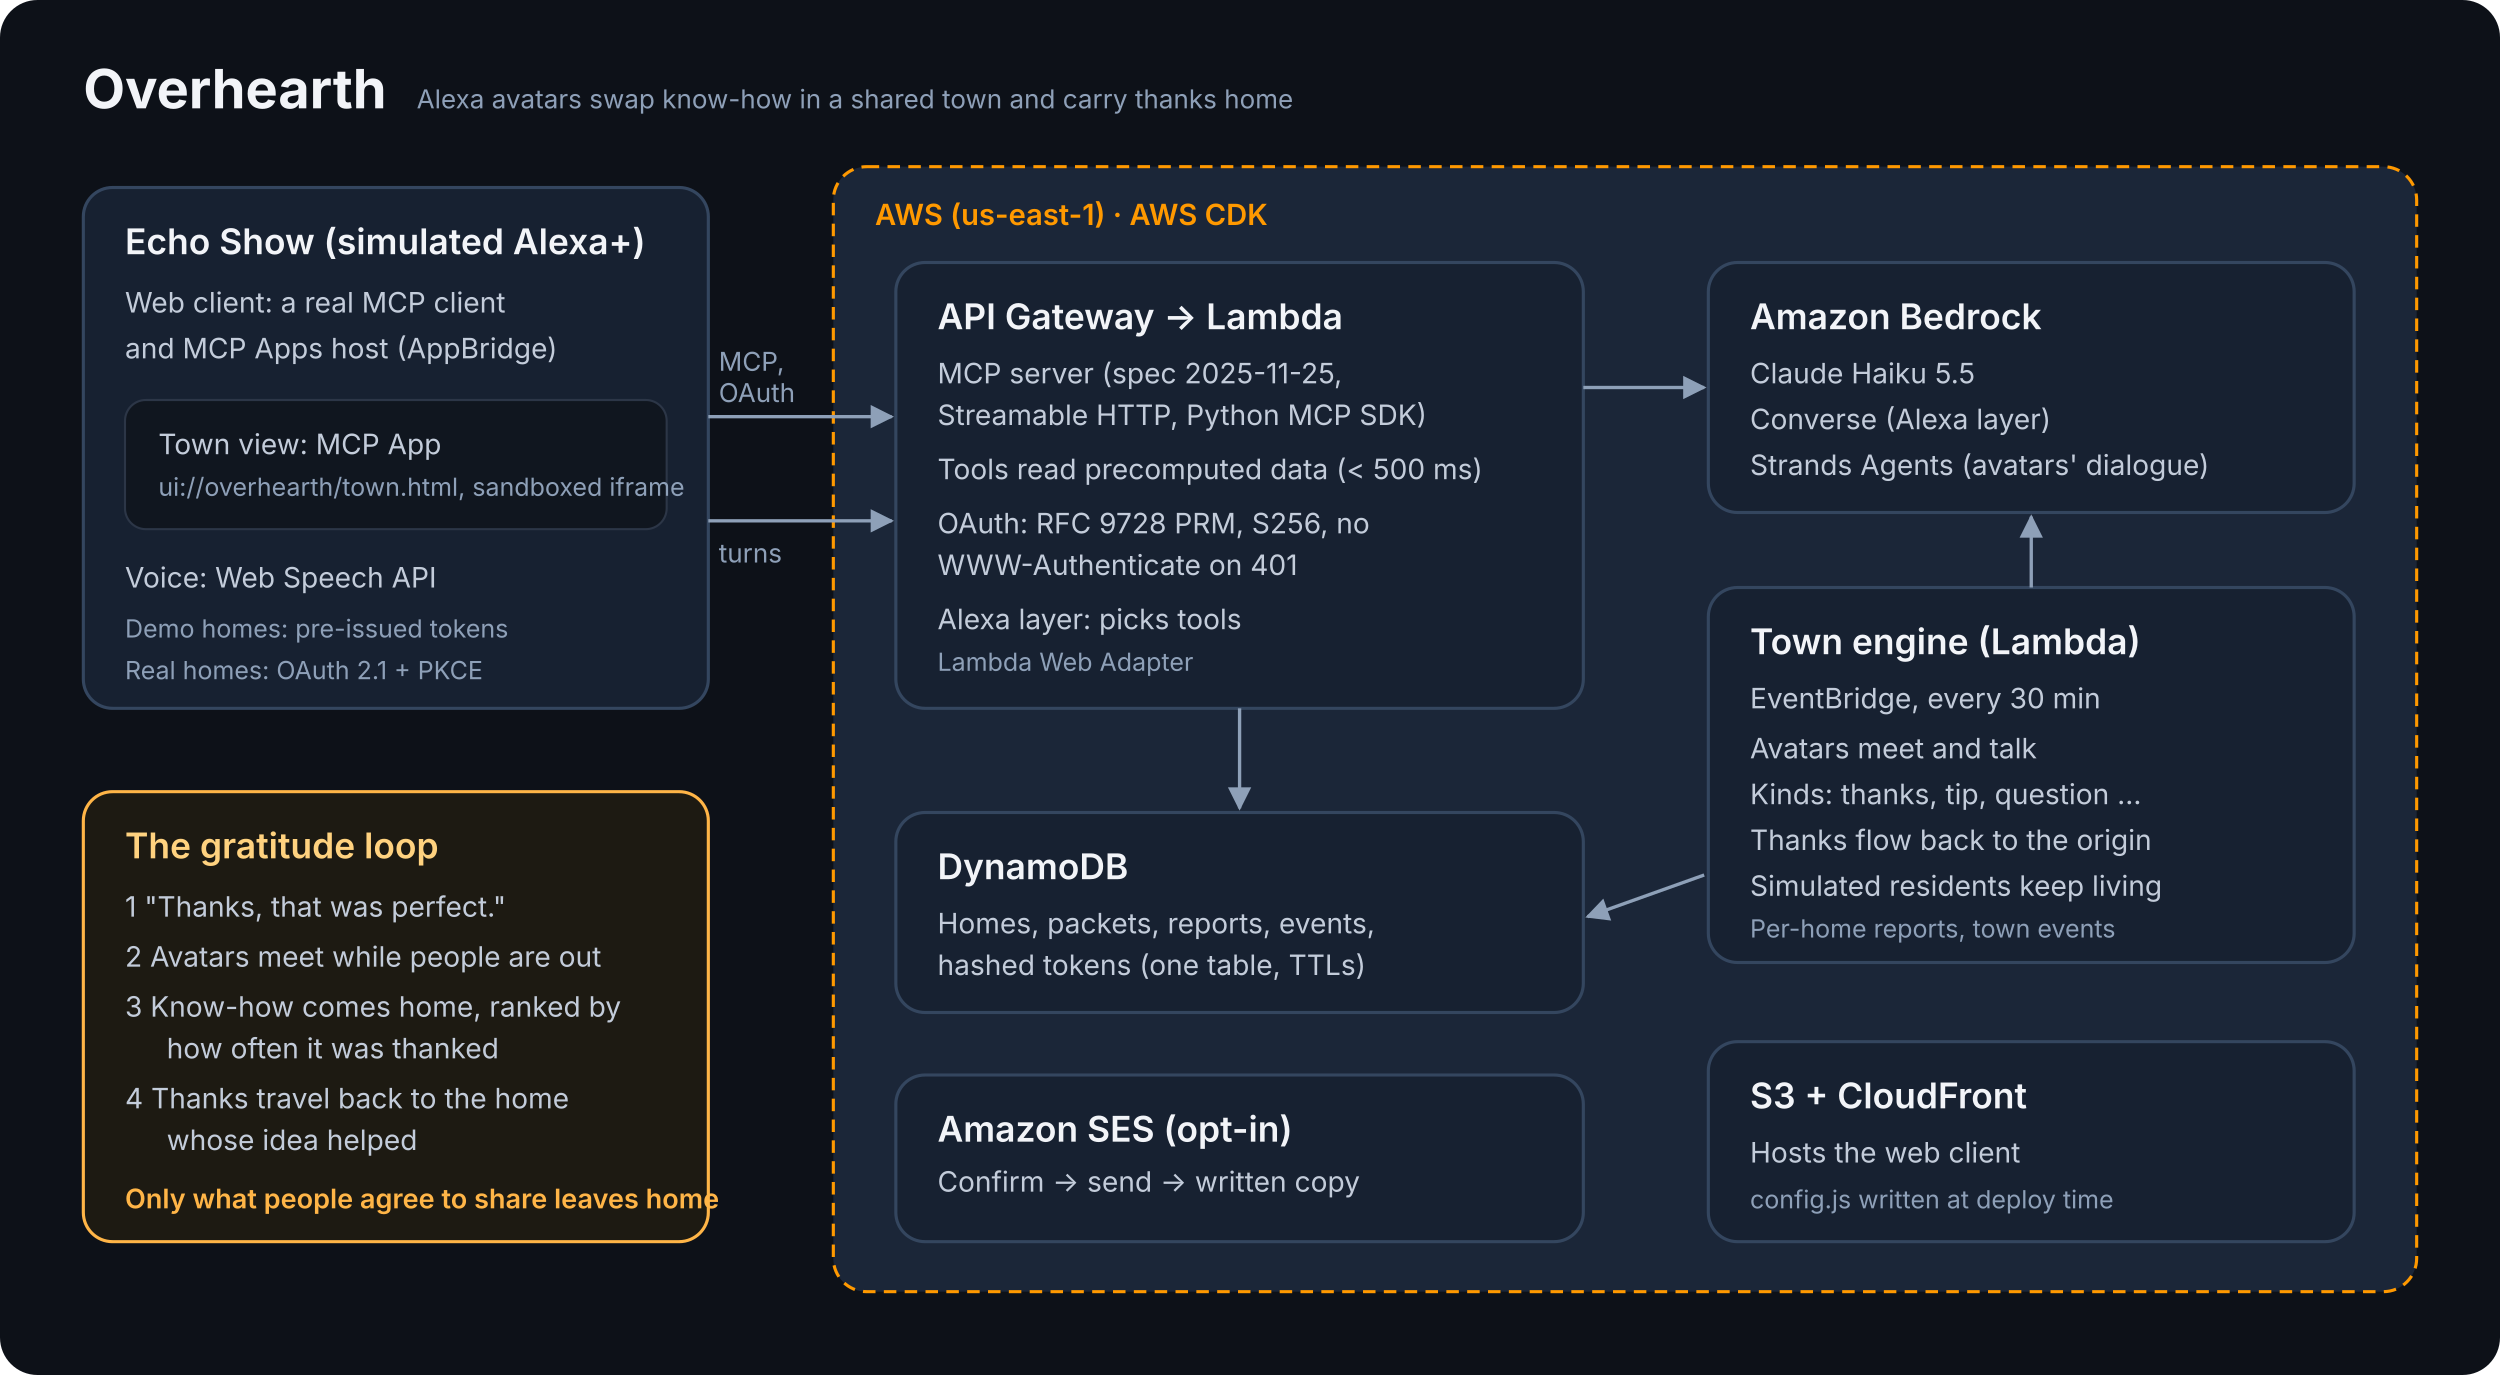
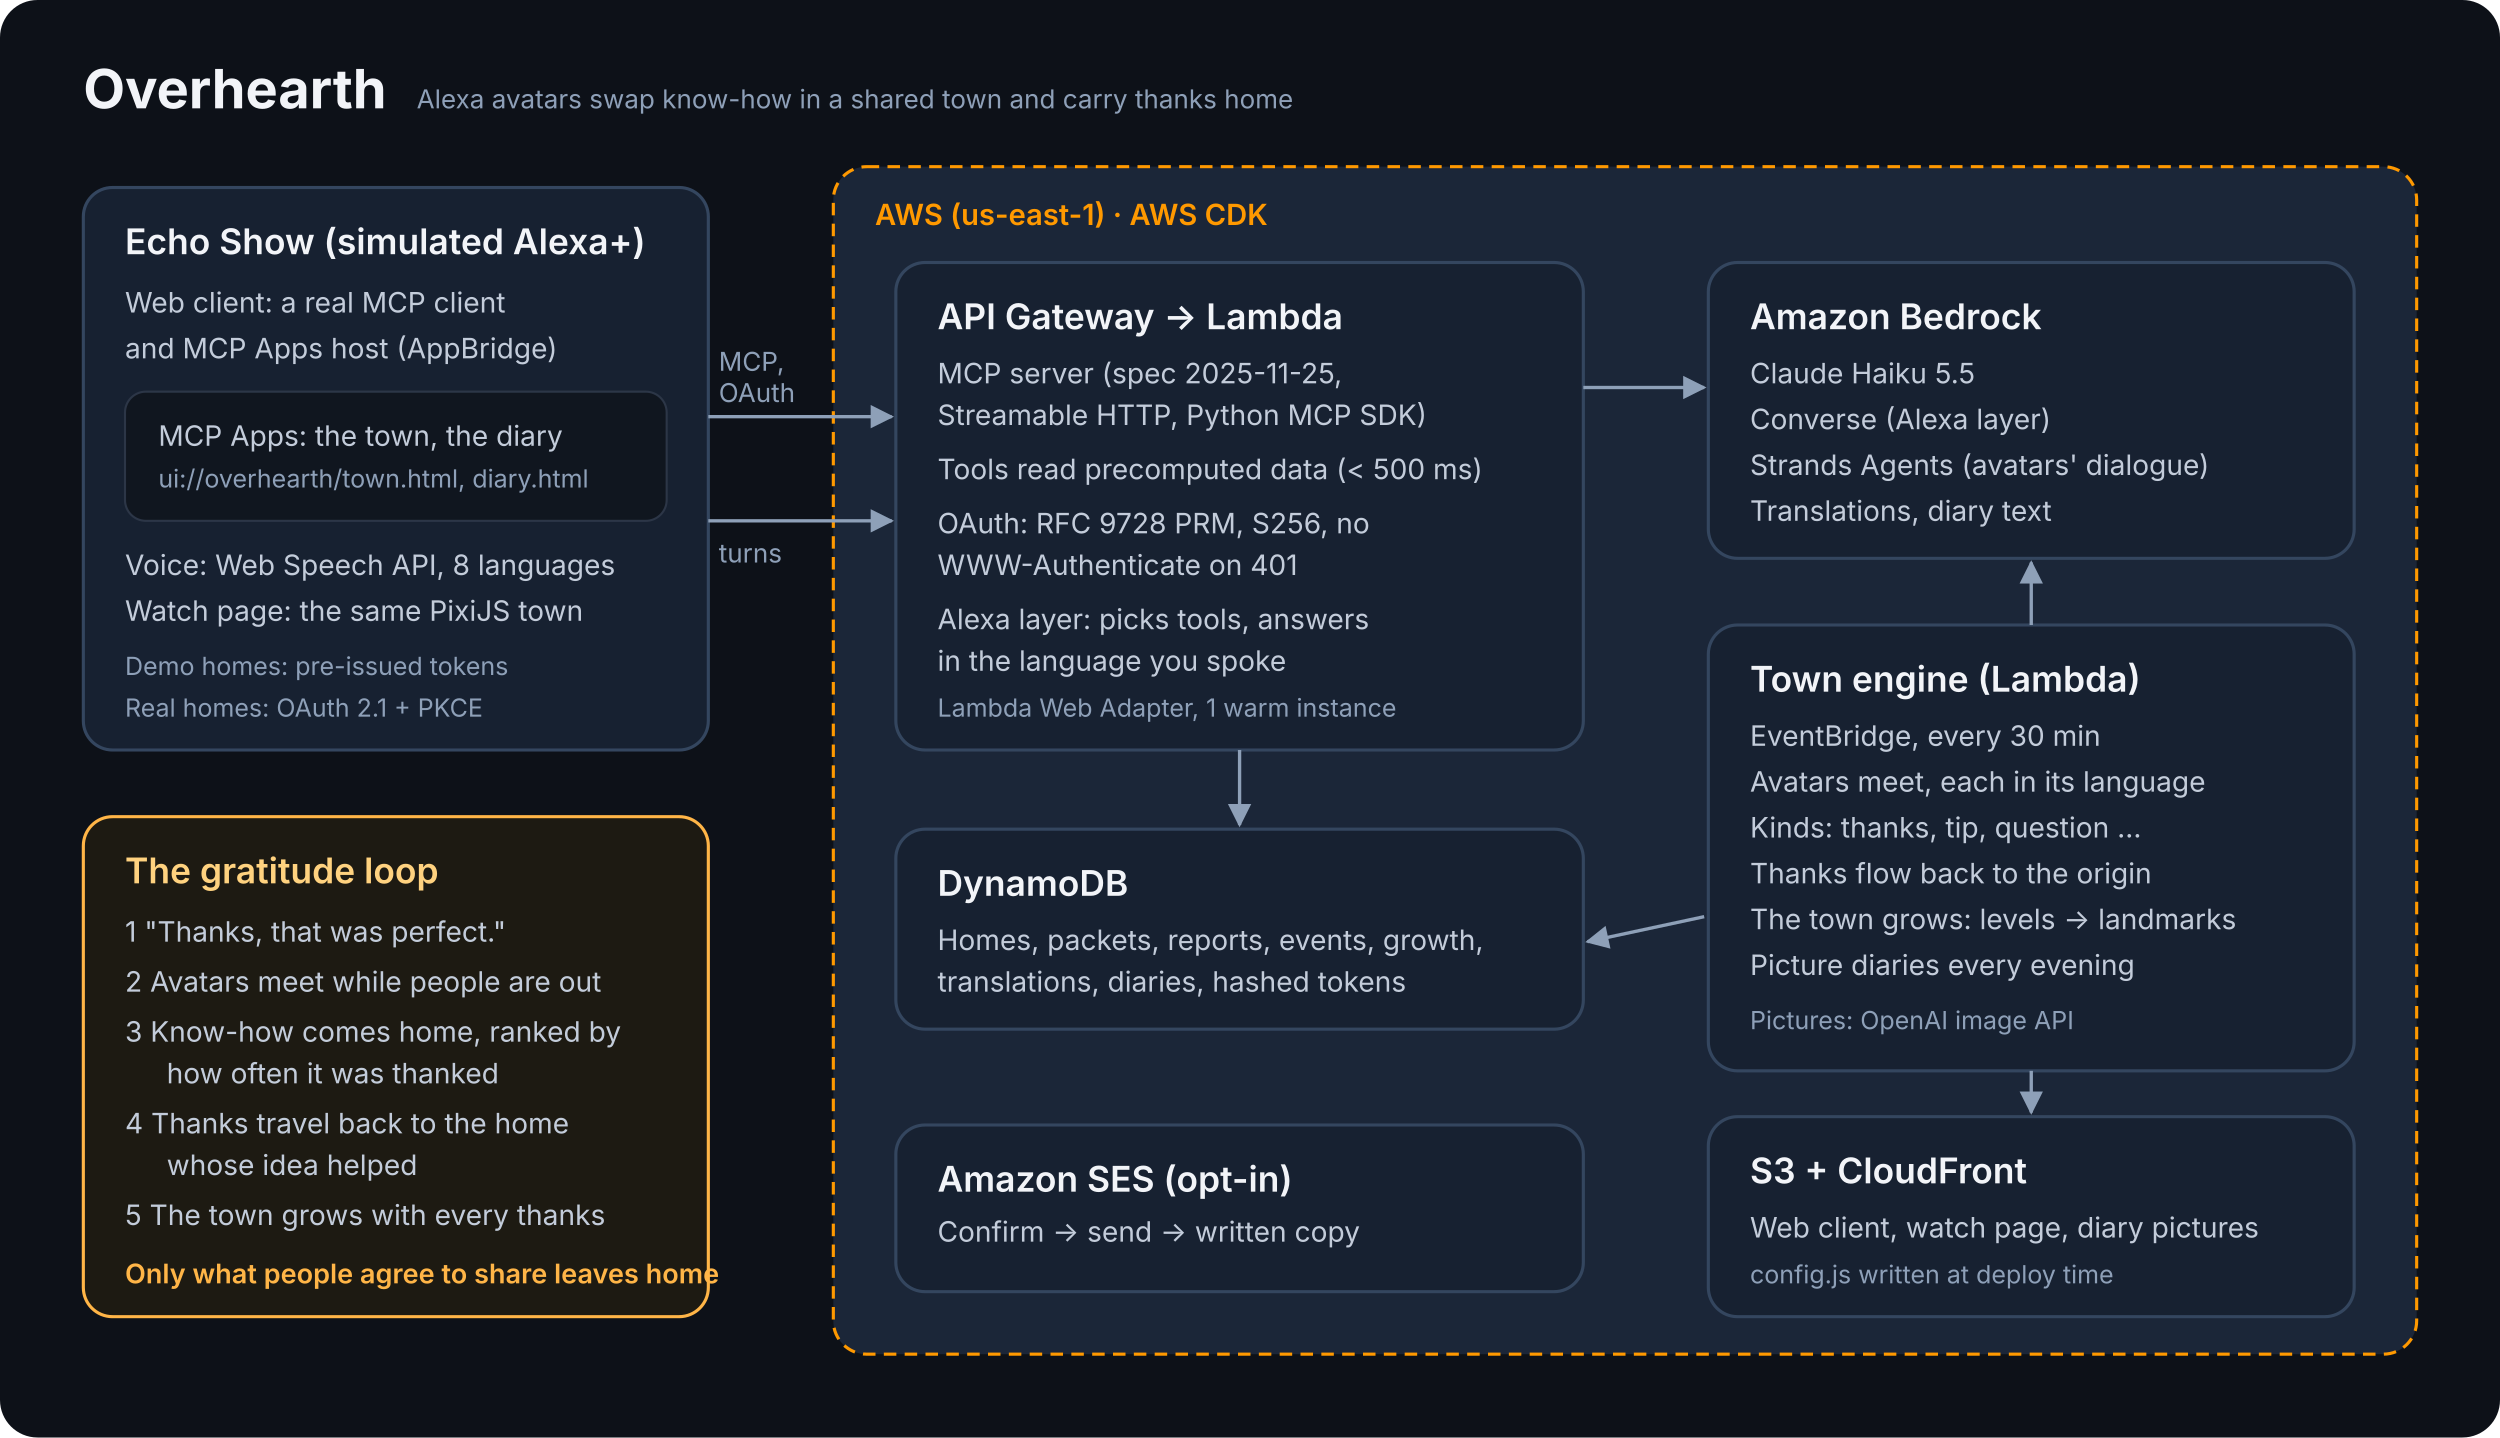
- <svg xmlns="http://www.w3.org/2000/svg" viewBox="0 0 1200 660" width="1200" height="660" font-family="system-ui, -apple-system, 'Segoe UI', sans-serif">
+ <svg xmlns="http://www.w3.org/2000/svg" viewBox="0 0 1200 690" width="1200" height="690" font-family="system-ui, -apple-system, 'Segoe UI', sans-serif">
  <defs>
    <marker id="arrow" viewBox="0 0 10 10" refX="9" refY="5" markerWidth="7" markerHeight="7" orient="auto-start-reverse">
      <path d="M0,0 L10,5 L0,10 z" fill="#8ea0b8" />
    </marker>
    <marker id="warm" viewBox="0 0 10 10" refX="9" refY="5" markerWidth="7" markerHeight="7" orient="auto-start-reverse">
      <path d="M0,0 L10,5 L0,10 z" fill="#ffb547" />
    </marker>
    <style>
      .box { fill: #172131; stroke: #34465f; stroke-width: 1.5; }
      .aws { fill: #1b2638; stroke: #ff9900; stroke-width: 1.5; stroke-dasharray: 6 4; }
      .title { fill: #f2f4f8; font-size: 17px; font-weight: 600; }
      .text { fill: #c3ccda; font-size: 13.5px; }
      .small { fill: #8ea0b8; font-size: 12px; }
      .label { fill: #8ea0b8; font-size: 12.5px; }
      .warmtext { fill: #ffb547; font-size: 13px; font-weight: 600; }
      .line { stroke: #8ea0b8; stroke-width: 1.6; fill: none; marker-end: url(#arrow); }
      .flow { stroke: #ffb547; stroke-width: 2.2; fill: none; marker-end: url(#warm); stroke-dasharray: 7 5; }
    </style>
  </defs>
-   <rect width="1200" height="660" rx="18" fill="#0d1118" />
+   <rect width="1200" height="690" rx="18" fill="#0d1118" />
  <text x="40" y="52" fill="#f2f4f8" font-size="26" font-weight="700">Overhearth</text>
  <text x="200" y="52" class="label">Alexa avatars swap know-how in a shared town and carry thanks home</text>
-   <rect x="40" y="90" width="300" height="250" rx="14" class="box" />
+   <rect x="40" y="90" width="300" height="270" rx="14" class="box" />
  <text x="60" y="122" class="title">Echo Show (simulated Alexa+)</text>
  <text x="60" y="150" class="text">Web client: a real MCP client</text>
  <text x="60" y="172" class="text">and MCP Apps host (AppBridge)</text>
-   <rect x="60" y="192" width="260" height="62" rx="10" fill="#10161f" stroke="#2c3647" />
-   <text x="76" y="218" class="text">Town view: MCP App</text>
-   <text x="76" y="238" class="small">ui://overhearth/town.html, sandboxed iframe</text>
-   <text x="60" y="282" class="text">Voice: Web Speech API</text>
-   <text x="60" y="306" class="small">Demo homes: pre-issued tokens</text>
-   <text x="60" y="326" class="small">Real homes: OAuth 2.1 + PKCE</text>
-   <rect x="400" y="80" width="760" height="540" rx="16" class="aws" />
+   <rect x="60" y="188" width="260" height="62" rx="10" fill="#10161f" stroke="#2c3647" />
+   <text x="76" y="214" class="text">MCP Apps: the town, the diary</text>
+   <text x="76" y="234" class="small">ui://overhearth/town.html, diary.html</text>
+   <text x="60" y="276" class="text">Voice: Web Speech API, 8 languages</text>
+   <text x="60" y="298" class="text">Watch page: the same PixiJS town</text>
+   <text x="60" y="324" class="small">Demo homes: pre-issued tokens</text>
+   <text x="60" y="344" class="small">Real homes: OAuth 2.1 + PKCE</text>
+   <rect x="400" y="80" width="760" height="570" rx="16" class="aws" />
  <text x="420" y="108" fill="#ff9900" font-size="14" font-weight="600">AWS (us-east-1) · AWS CDK</text>
-   <rect x="430" y="126" width="330" height="214" rx="14" class="box" />
+   <rect x="430" y="126" width="330" height="234" rx="14" class="box" />
  <text x="450" y="158" class="title">API Gateway → Lambda</text>
  <text x="450" y="184" class="text">MCP server (spec 2025-11-25,</text>
  <text x="450" y="204" class="text">Streamable HTTP, Python MCP SDK)</text>
  <text x="450" y="230" class="text">Tools read precomputed data (&lt; 500 ms)</text>
  <text x="450" y="256" class="text">OAuth: RFC 9728 PRM, S256, no</text>
  <text x="450" y="276" class="text">WWW-Authenticate on 401</text>
-   <text x="450" y="302" class="text">Alexa layer: picks tools</text>
-   <text x="450" y="322" class="small">Lambda Web Adapter</text>
-   <rect x="820" y="126" width="310" height="120" rx="14" class="box" />
+   <text x="450" y="302" class="text">Alexa layer: picks tools, answers</text>
+   <text x="450" y="322" class="text">in the language you spoke</text>
+   <text x="450" y="344" class="small">Lambda Web Adapter, 1 warm instance</text>
+   <rect x="820" y="126" width="310" height="142" rx="14" class="box" />
  <text x="840" y="158" class="title">Amazon Bedrock</text>
  <text x="840" y="184" class="text">Claude Haiku 5.5</text>
  <text x="840" y="206" class="text">Converse (Alexa layer)</text>
  <text x="840" y="228" class="text">Strands Agents (avatars' dialogue)</text>
-   <rect x="820" y="282" width="310" height="180" rx="14" class="box" />
-   <text x="840" y="314" class="title">Town engine (Lambda)</text>
-   <text x="840" y="340" class="text">EventBridge, every 30 min</text>
-   <text x="840" y="364" class="text">Avatars meet and talk</text>
-   <text x="840" y="386" class="text">Kinds: thanks, tip, question …</text>
-   <text x="840" y="408" class="text">Thanks flow back to the origin</text>
-   <text x="840" y="430" class="text">Simulated residents keep living</text>
-   <text x="840" y="450" class="small">Per-home reports, town events</text>
-   <rect x="430" y="390" width="330" height="96" rx="14" class="box" />
-   <text x="450" y="422" class="title">DynamoDB</text>
-   <text x="450" y="448" class="text">Homes, packets, reports, events,</text>
-   <text x="450" y="468" class="text">hashed tokens (one table, TTLs)</text>
-   <rect x="430" y="516" width="330" height="80" rx="14" class="box" />
-   <text x="450" y="548" class="title">Amazon SES (opt-in)</text>
-   <text x="450" y="572" class="text">Confirm → send → written copy</text>
-   <rect x="820" y="500" width="310" height="96" rx="14" class="box" />
-   <text x="840" y="532" class="title">S3 + CloudFront</text>
-   <text x="840" y="558" class="text">Hosts the web client</text>
-   <text x="840" y="580" class="small">config.js written at deploy time</text>
+   <text x="840" y="250" class="text">Translations, diary text</text>
+   <rect x="820" y="300" width="310" height="214" rx="14" class="box" />
+   <text x="840" y="332" class="title">Town engine (Lambda)</text>
+   <text x="840" y="358" class="text">EventBridge, every 30 min</text>
+   <text x="840" y="380" class="text">Avatars meet, each in its language</text>
+   <text x="840" y="402" class="text">Kinds: thanks, tip, question …</text>
+   <text x="840" y="424" class="text">Thanks flow back to the origin</text>
+   <text x="840" y="446" class="text">The town grows: levels → landmarks</text>
+   <text x="840" y="468" class="text">Picture diaries every evening</text>
+   <text x="840" y="494" class="small">Pictures: OpenAI image API</text>
+   <rect x="430" y="398" width="330" height="96" rx="14" class="box" />
+   <text x="450" y="430" class="title">DynamoDB</text>
+   <text x="450" y="456" class="text">Homes, packets, reports, events, growth,</text>
+   <text x="450" y="476" class="text">translations, diaries, hashed tokens</text>
+   <rect x="430" y="540" width="330" height="80" rx="14" class="box" />
+   <text x="450" y="572" class="title">Amazon SES (opt-in)</text>
+   <text x="450" y="596" class="text">Confirm → send → written copy</text>
+   <rect x="820" y="536" width="310" height="96" rx="14" class="box" />
+   <text x="840" y="568" class="title">S3 + CloudFront</text>
+   <text x="840" y="594" class="text">Web client, watch page, diary pictures</text>
+   <text x="840" y="616" class="small">config.js written at deploy time</text>
  <path d="M340,200 L428,200" class="line" />
  <text x="345" y="178" class="label">MCP,</text>
  <text x="345" y="193" class="label">OAuth</text>
  <path d="M340,250 L428,250" class="line" />
  <text x="345" y="270" class="label">turns</text>
  <path d="M760,186 L818,186" class="line" />
-   <path d="M595,340 L595,388" class="line" />
-   <path d="M818,420 L762,440" class="line" />
-   <path d="M975,282 L975,248" class="line" />
-   <rect x="40" y="380" width="300" height="216" rx="14" fill="#1d1a12" stroke="#ffb547" stroke-width="1.5" />
-   <text x="60" y="412" fill="#ffd27f" font-size="17" font-weight="600">The gratitude loop</text>
-   <text x="60" y="440" class="text">1  "Thanks, that was perfect."</text>
-   <text x="60" y="464" class="text">2  Avatars meet while people are out</text>
-   <text x="60" y="488" class="text">3  Know-how comes home, ranked by</text>
-   <text x="80" y="508" class="text">how often it was thanked</text>
-   <text x="60" y="532" class="text">4  Thanks travel back to the home</text>
-   <text x="80" y="552" class="text">whose idea helped</text>
-   <text x="60" y="580" class="warmtext">Only what people agree to share leaves home</text>
+   <path d="M595,360 L595,396" class="line" />
+   <path d="M818,440 L762,452" class="line" />
+   <path d="M975,300 L975,270" class="line" />
+   <path d="M975,514 L975,534" class="line" />
+   <rect x="40" y="392" width="300" height="240" rx="14" fill="#1d1a12" stroke="#ffb547" stroke-width="1.5" />
+   <text x="60" y="424" fill="#ffd27f" font-size="17" font-weight="600">The gratitude loop</text>
+   <text x="60" y="452" class="text">1  "Thanks, that was perfect."</text>
+   <text x="60" y="476" class="text">2  Avatars meet while people are out</text>
+   <text x="60" y="500" class="text">3  Know-how comes home, ranked by</text>
+   <text x="80" y="520" class="text">how often it was thanked</text>
+   <text x="60" y="544" class="text">4  Thanks travel back to the home</text>
+   <text x="80" y="564" class="text">whose idea helped</text>
+   <text x="60" y="588" class="text">5  The town grows with every thanks</text>
+   <text x="60" y="616" class="warmtext">Only what people agree to share leaves home</text>
</svg>
